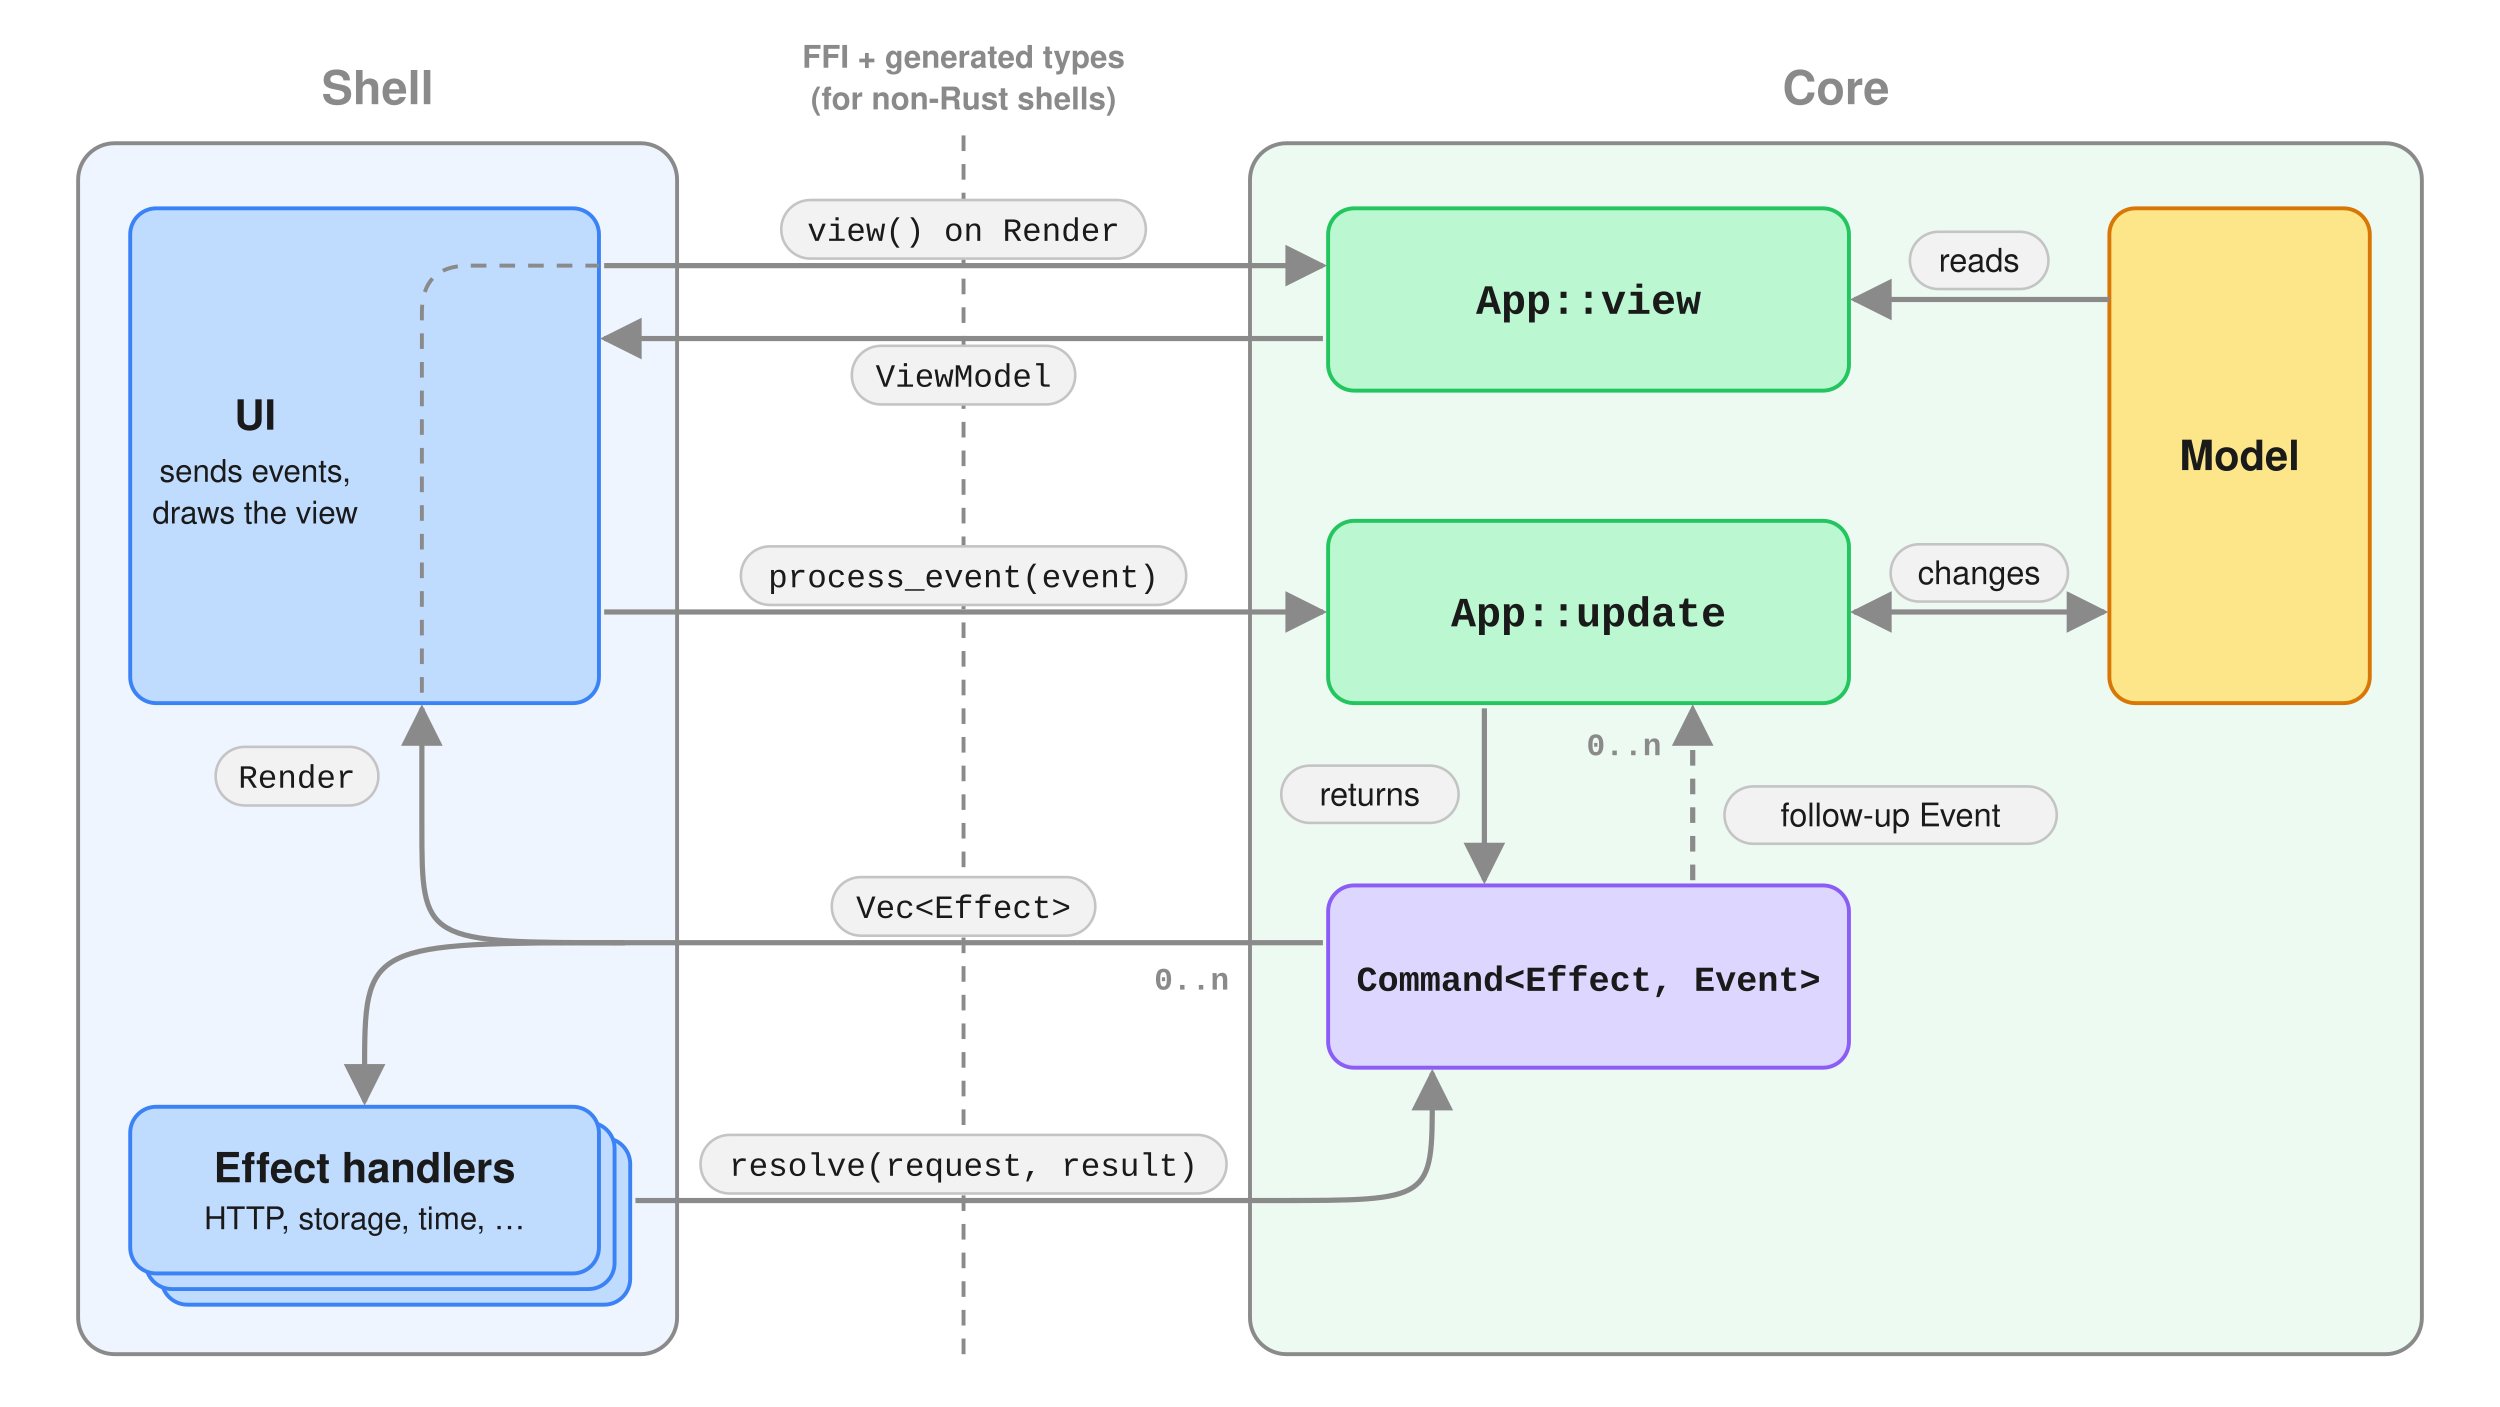
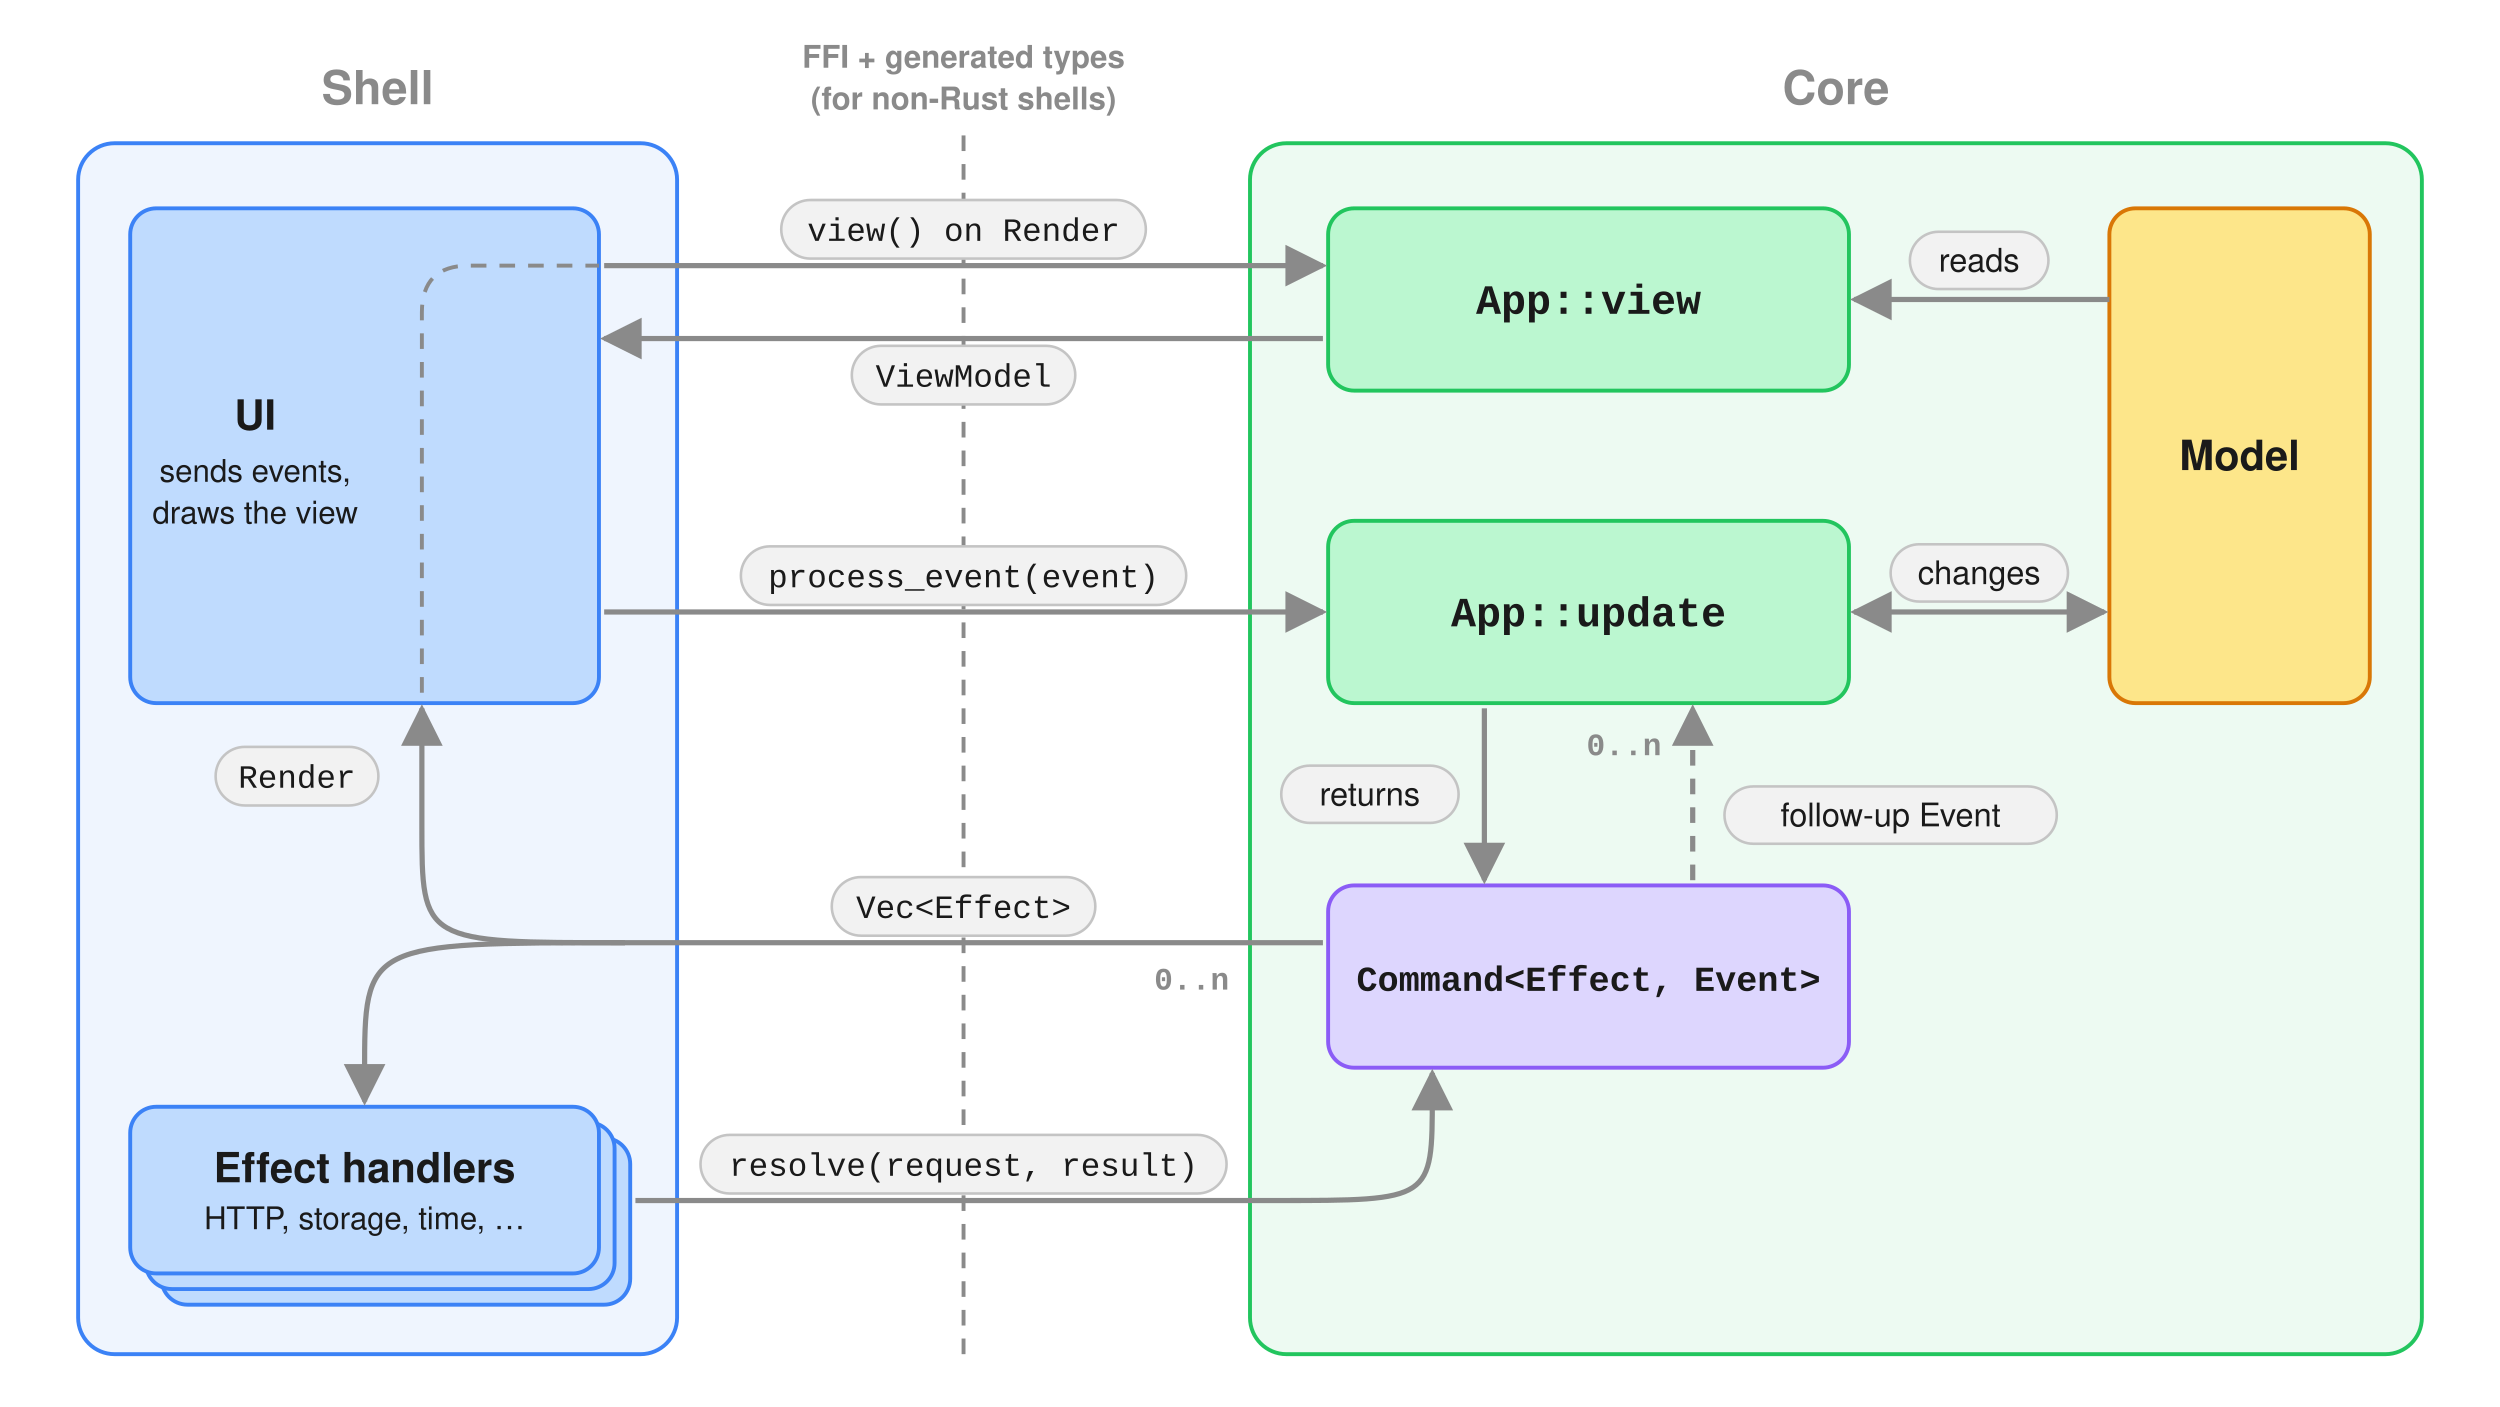
<svg xmlns="http://www.w3.org/2000/svg" viewBox="0 0 960 540" width="960" height="540" role="img" aria-labelledby="title desc">
  <style>
text { font-family: system-ui, -apple-system, "Segoe UI", Helvetica, Arial, sans-serif; fill: #1a1a1a; }
.m { font-family: ui-monospace, SFMono-Regular, Menlo, Consolas, "Liberation Mono", monospace; }
.h { font-size: 18px; font-weight: 700; fill: #8a8a8a; }
.b { font-size: 16px; font-weight: 600; }
.s { font-size: 12px; }
.l { font-size: 12.5px; }
.ln { stroke: #8a8a8a; stroke-width: 2; fill: none; }
.dash { stroke-dasharray: 6 5; }
.pill { fill: #f2f2f2; stroke: #c4c4c4; stroke-width: 1; }
@media (prefers-color-scheme: dark) {
  .h { fill: #a8a8a8; }
}
</style>
  <defs>
    <marker id="a" viewBox="0 0 10 10" refX="9" refY="5" markerWidth="8" markerHeight="8" orient="auto-start-reverse">
      <path d="M0,0 L10,5 L0,10 z" fill="#8a8a8a" />
    </marker>
  </defs>
  <text x="145.0" y="40" text-anchor="middle" class="h">Shell</text>
  <text x="705.0" y="40" text-anchor="middle" class="h">Core</text>
  <text x="370" y="26" text-anchor="middle" class="s" style="fill:#8a8a8a;font-weight:600">FFI + generated types</text>
  <text x="370" y="42" text-anchor="middle" class="s" style="fill:#8a8a8a;font-weight:600">(for non-Rust shells)</text>
-   <rect x="30" y="55" width="230" height="465" rx="14" fill="#3b82f6" fill-opacity="0.08" stroke="#8a8a8a" stroke-width="1.5" />
-   <rect x="480" y="55" width="450" height="465" rx="14" fill="#22c55e" fill-opacity="0.08" stroke="#8a8a8a" stroke-width="1.5" />
+   <rect x="30" y="55" width="230" height="465" rx="14" fill="#3b82f6" fill-opacity="0.08" stroke="#3b82f6" stroke-width="1.5" />
+   <rect x="480" y="55" width="450" height="465" rx="14" fill="#22c55e" fill-opacity="0.08" stroke="#22c55e" stroke-width="1.5" />
  <path d="M370,52 V525" class="ln dash" style="stroke-width:1.5" />
  <rect x="50" y="80" width="180" height="190" rx="10" fill="#bfdbfe" stroke="#3b82f6" stroke-width="1.5" />
  <text x="98.0" y="165.0" text-anchor="middle" class="b">UI</text>
  <text x="98.0" y="185.0" text-anchor="middle" class="s">sends events,</text>
  <text x="98.0" y="201.0" text-anchor="middle" class="s">draws the view</text>
  <path d="M162.0,266 V120 Q162.0,102 180.0,102 H230" class="ln dash" style="stroke-width:1.5" />
  <rect x="62" y="437" width="180" height="64" rx="10" fill="#bfdbfe" stroke="#3b82f6" stroke-width="1.5" />
  <rect x="56" y="431" width="180" height="64" rx="10" fill="#bfdbfe" stroke="#3b82f6" stroke-width="1.5" />
  <rect x="50" y="425" width="180" height="64" rx="10" fill="#bfdbfe" stroke="#3b82f6" stroke-width="1.5" />
  <text x="140.0" y="454.0" text-anchor="middle" class="b">Effect handlers</text>
  <text x="140.0" y="472.0" text-anchor="middle" class="s">HTTP, storage, time, …</text>
  <rect x="510" y="80" width="200" height="70" rx="10" fill="#bbf7d0" stroke="#22c55e" stroke-width="1.5" />
  <text x="610.0" y="120.5" text-anchor="middle" class="b m">App::view</text>
  <rect x="510" y="200" width="200" height="70" rx="10" fill="#bbf7d0" stroke="#22c55e" stroke-width="1.5" />
  <text x="610.0" y="240.5" text-anchor="middle" class="b m">App::update</text>
  <rect x="510" y="340" width="200" height="70" rx="10" fill="#ddd6fe" stroke="#8b5cf6" stroke-width="1.5" />
  <text x="610.0" y="380.5" text-anchor="middle" class="b m" style="font-size:13.5px">Command&lt;Effect, Event&gt;</text>
  <rect x="810" y="80" width="100" height="190" rx="10" fill="#fde68a" stroke="#d97706" stroke-width="1.5" />
  <text x="860.0" y="180.5" text-anchor="middle" class="b">Model</text>
  <path d="M810,115 H712" class="ln" marker-end="url(#a)" />
  <rect x="733.4" y="89.0" width="53.2" height="22.0" rx="11.0" class="pill" />
  <text x="760.0" y="104.3" text-anchor="middle" class="l">reads</text>
  <path d="M712,235 H808" class="ln" marker-end="url(#a)" marker-start="url(#a)" />
  <rect x="726.0" y="209.0" width="68.1" height="22.0" rx="11.0" class="pill" />
  <text x="760.0" y="224.3" text-anchor="middle" class="l">changes</text>
  <path d="M570,272 V338" class="ln" marker-end="url(#a)" />
  <rect x="492.0" y="294.0" width="68.1" height="22.0" rx="11.0" class="pill" />
  <text x="526" y="309.3" text-anchor="middle" class="l">returns</text>
  <path d="M650,338 V272" class="ln dash" marker-end="url(#a)" />
  <text x="638" y="290" text-anchor="end" class="s m" style="fill:#8a8a8a;font-weight:600">0..n</text>
  <rect x="662.2" y="302.0" width="127.6" height="22.0" rx="11.0" class="pill" />
  <text x="726" y="317.3" text-anchor="middle" class="l">follow-up Event</text>
  <path d="M232,102 H508" class="ln" marker-end="url(#a)" />
  <rect x="300.0" y="76.8" width="140.0" height="22.5" rx="11.2" class="pill" />
  <text x="370.0" y="92.5" text-anchor="middle" class="l m">view() on Render</text>
  <path d="M508,130 H232" class="ln" marker-end="url(#a)" />
  <rect x="327.1" y="132.8" width="85.8" height="22.5" rx="11.2" class="pill" />
  <text x="370.0" y="148.5" text-anchor="middle" class="l m">ViewModel</text>
  <path d="M232,235 H508" class="ln" marker-end="url(#a)" />
  <rect x="284.5" y="209.8" width="171.0" height="22.5" rx="11.2" class="pill" />
  <text x="370.0" y="225.5" text-anchor="middle" class="l m">process_event(event)</text>
  <path d="M508,362 H240.0" class="ln" />
  <text x="472" y="380" text-anchor="end" class="s m" style="fill:#8a8a8a;font-weight:600">0..n</text>
  <rect x="319.4" y="336.8" width="101.2" height="22.5" rx="11.2" class="pill" />
  <text x="370.0" y="352.5" text-anchor="middle" class="l m">Vec&lt;Effect&gt;</text>
  <path d="M240.0,362 C162.0,362 162.0,362 162.0,317 V272" class="ln" marker-end="url(#a)" />
  <rect x="82.8" y="286.8" width="62.5" height="22.5" rx="11.2" class="pill" />
  <text x="114.0" y="302.5" text-anchor="middle" class="l m">Render</text>
  <path d="M240.0,362 C140.0,362 140.0,362 140.0,412 V423" class="ln" marker-end="url(#a)" />
  <path d="M244,461.0 H490 C550,461.0 550,461.0 550,421.0 V412" class="ln" marker-end="url(#a)" />
  <rect x="269.0" y="435.8" width="202.0" height="22.5" rx="11.2" class="pill" />
  <text x="370.0" y="451.5" text-anchor="middle" class="l m">resolve(request, result)</text>
</svg>
